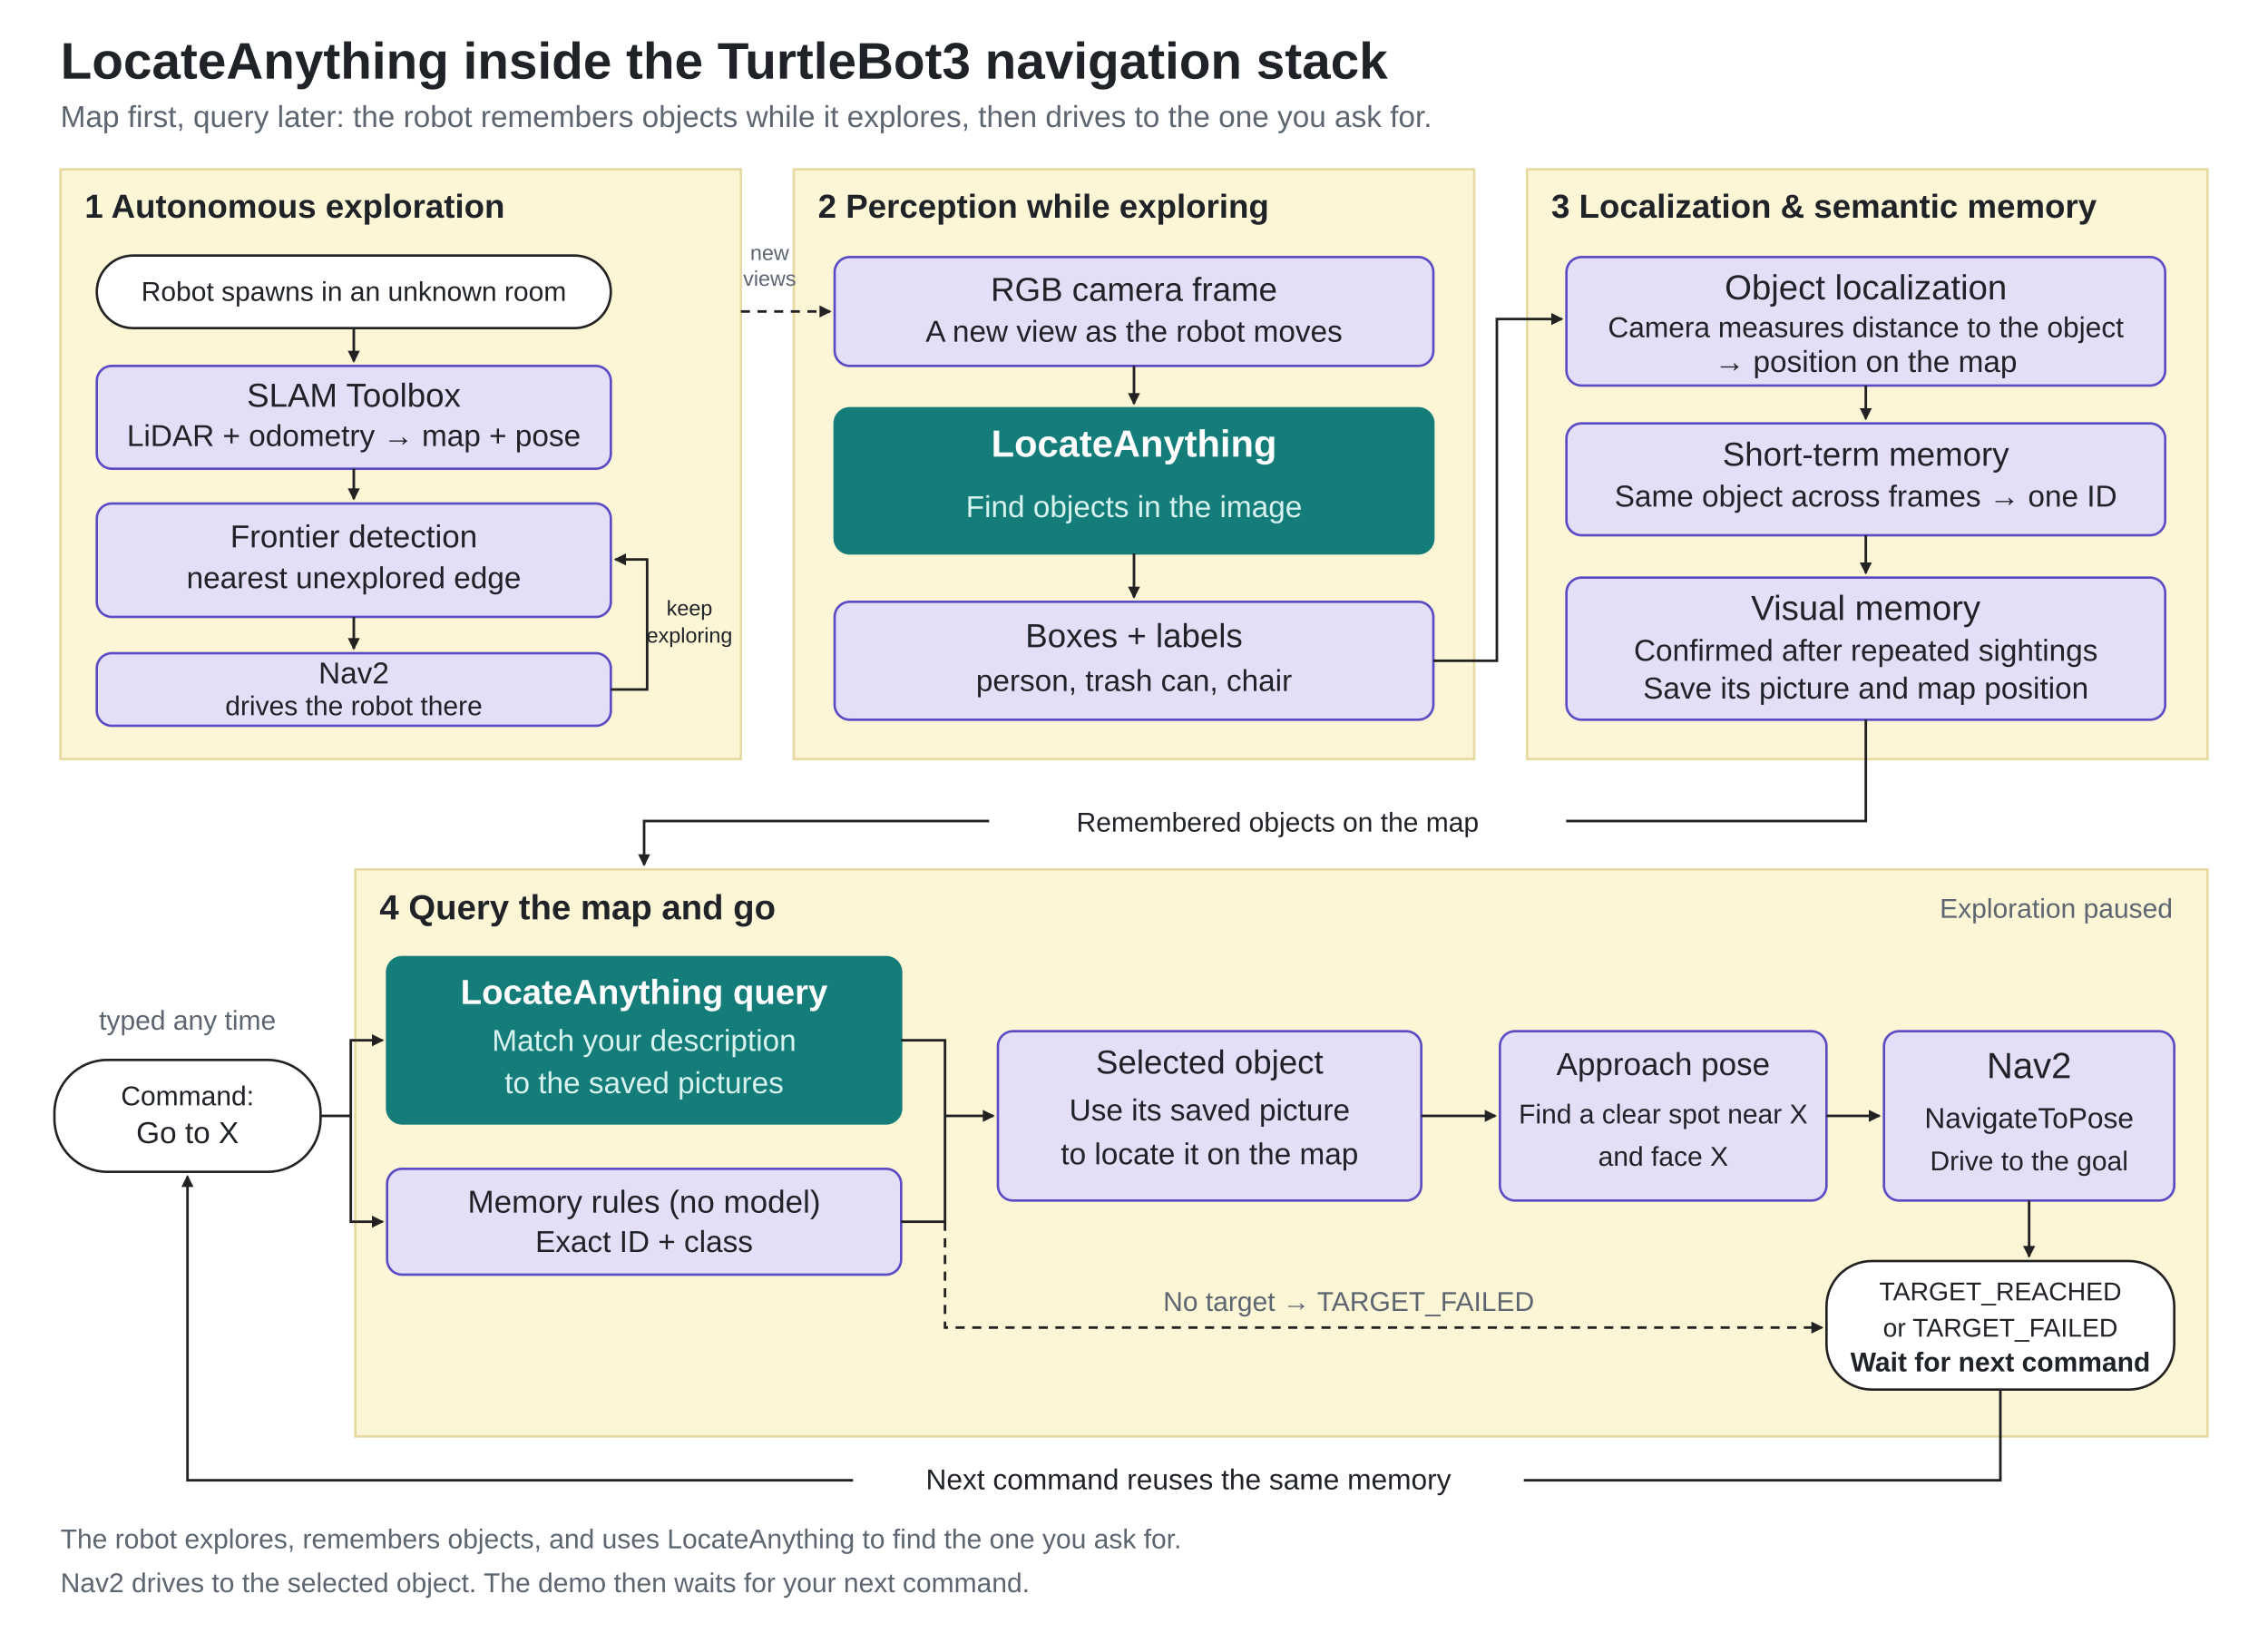
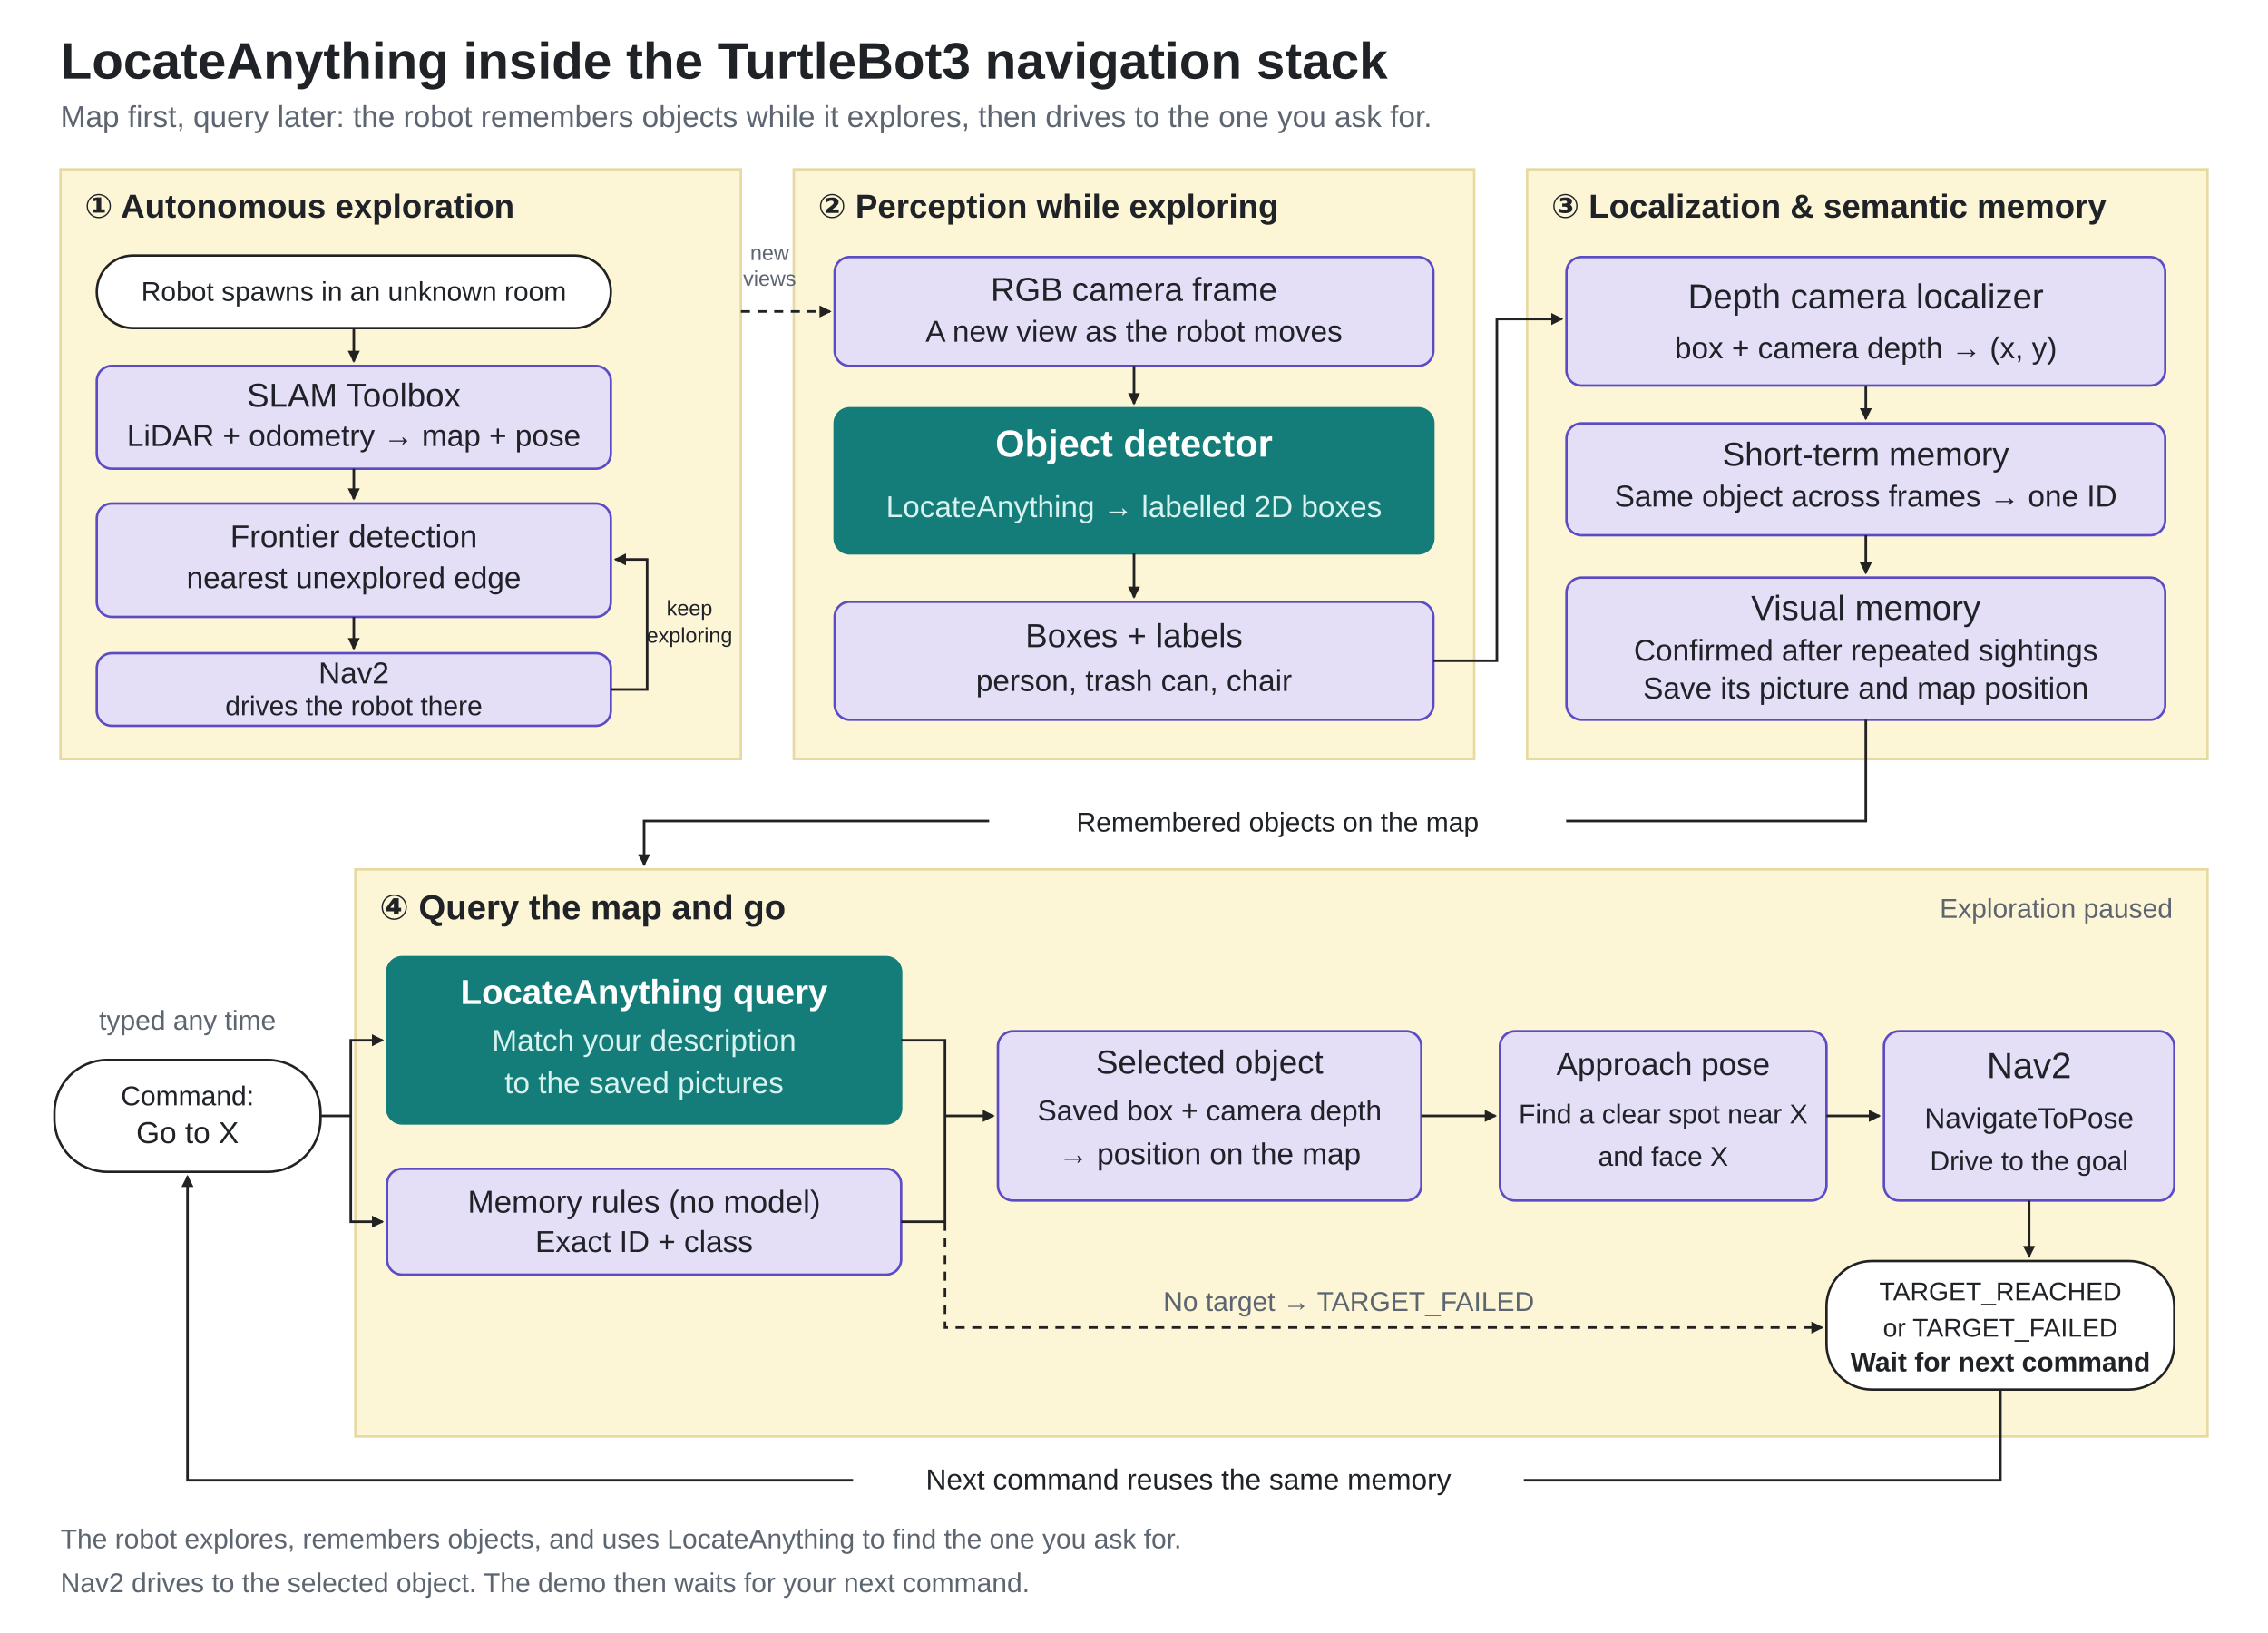
<svg xmlns="http://www.w3.org/2000/svg" width="1500" height="1080" viewBox="0 0 1500 1080" role="img" aria-labelledby="title desc" font-family="Liberation Sans, Helvetica, Arial, sans-serif">
  <defs>
    <marker id="arrow" markerWidth="8" markerHeight="8" refX="7" refY="4" orient="auto" markerUnits="userSpaceOnUse">
      <path d="M0,0 L8,4 L0,8 Z" fill="#222222" />
    </marker>
  </defs>
  <rect width="1500" height="1080" fill="#ffffff" />
  <text x="40" y="52" text-anchor="start" font-size="34" font-weight="bold" fill="#1f2328">LocateAnything inside the TurtleBot3 navigation stack</text>
  <text x="40" y="84" text-anchor="start" font-size="20" font-weight="normal" fill="#5c6570">Map first, query later: the robot remembers objects while it explores, then drives to the one you ask for.</text>
  <rect x="40" y="112" width="450" height="390" rx="0" fill="#fdf6d6" stroke="#e6d9a2" stroke-width="1.6" />
-   <text x="56" y="144" text-anchor="start" font-size="22" font-weight="bold" fill="#1f2328">1  Autonomous exploration</text>
+   <text x="56" y="144" text-anchor="start" font-size="22" font-weight="bold" fill="#1f2328">① Autonomous exploration</text>
  <rect x="525" y="112" width="450" height="390" rx="0" fill="#fdf6d6" stroke="#e6d9a2" stroke-width="1.6" />
-   <text x="541" y="144" text-anchor="start" font-size="22" font-weight="bold" fill="#1f2328">2  Perception while exploring</text>
+   <text x="541" y="144" text-anchor="start" font-size="22" font-weight="bold" fill="#1f2328">② Perception while exploring</text>
  <rect x="1010" y="112" width="450" height="390" rx="0" fill="#fdf6d6" stroke="#e6d9a2" stroke-width="1.6" />
-   <text x="1026" y="144" text-anchor="start" font-size="22" font-weight="bold" fill="#1f2328">3  Localization &amp; semantic memory</text>
+   <text x="1026" y="144" text-anchor="start" font-size="22" font-weight="bold" fill="#1f2328">③ Localization &amp; semantic memory</text>
  <rect x="64" y="169" width="340" height="48" rx="24" fill="#ffffff" stroke="#222222" stroke-width="1.6" />
  <text x="234.0" y="199" text-anchor="middle" font-size="18" font-weight="normal" fill="#1f2328">Robot spawns in an unknown room</text>
  <rect x="64" y="242" width="340" height="68" rx="10" fill="#e4def7" stroke="#5b4bc4" stroke-width="1.6" />
  <text x="234.0" y="269" text-anchor="middle" font-size="22" font-weight="normal" fill="#1f2328">SLAM Toolbox</text>
  <text x="234.0" y="295" text-anchor="middle" font-size="20" font-weight="normal" fill="#1f2328">LiDAR + odometry → map + pose</text>
  <rect x="64" y="333" width="340" height="75" rx="10" fill="#e4def7" stroke="#5b4bc4" stroke-width="1.6" />
  <text x="234.0" y="362" text-anchor="middle" font-size="21" font-weight="normal" fill="#1f2328">Frontier detection</text>
  <text x="234.0" y="389" text-anchor="middle" font-size="20" font-weight="normal" fill="#1f2328">nearest unexplored edge</text>
  <rect x="64" y="432" width="340" height="48" rx="10" fill="#e4def7" stroke="#5b4bc4" stroke-width="1.6" />
  <text x="234.0" y="452" text-anchor="middle" font-size="20" font-weight="normal" fill="#1f2328">Nav2</text>
  <text x="234.0" y="473" text-anchor="middle" font-size="18" font-weight="normal" fill="#1f2328">drives the robot there</text>
  <path d="M234,217 L234,239" fill="none" stroke="#222222" stroke-width="1.7" marker-end="url(#arrow)" />
  <path d="M234,310 L234,330" fill="none" stroke="#222222" stroke-width="1.7" marker-end="url(#arrow)" />
  <path d="M234,408 L234,429" fill="none" stroke="#222222" stroke-width="1.7" marker-end="url(#arrow)" />
  <path d="M404,456 L428,456 L428,370 L407,370" fill="none" stroke="#222222" stroke-width="1.7" marker-end="url(#arrow)" />
  <text x="456" y="407" text-anchor="middle" font-size="14" font-weight="normal" fill="#1f2328">keep</text>
  <text x="456" y="425" text-anchor="middle" font-size="14" font-weight="normal" fill="#1f2328">exploring</text>
  <path d="M490,206 L549,206" fill="none" stroke="#222222" stroke-width="1.7" stroke-dasharray="6 5" marker-end="url(#arrow)" />
  <text x="509" y="172" text-anchor="middle" font-size="14" font-weight="normal" fill="#5c6570">new</text>
  <text x="509" y="189" text-anchor="middle" font-size="14" font-weight="normal" fill="#5c6570">views</text>
  <rect x="552" y="170" width="396" height="72" rx="10" fill="#e4def7" stroke="#5b4bc4" stroke-width="1.6" />
  <text x="750.0" y="199" text-anchor="middle" font-size="22" font-weight="normal" fill="#1f2328">RGB camera frame</text>
  <text x="750.0" y="226" text-anchor="middle" font-size="20" font-weight="normal" fill="#1f2328">A new view as the robot moves</text>
  <rect x="552" y="270" width="396" height="96" rx="10" fill="#147d79" stroke="#147d79" stroke-width="1.6" />
-   <text x="750.0" y="302" text-anchor="middle" font-size="25" font-weight="bold" fill="#ffffff">LocateAnything</text>
-   <text x="750.0" y="342" text-anchor="middle" font-size="20" font-weight="normal" fill="#d8f2ef">Find objects in the image</text>
+   <text x="750.0" y="302" text-anchor="middle" font-size="25" font-weight="bold" fill="#ffffff">Object detector</text>
+   <text x="750.0" y="342" text-anchor="middle" font-size="20" font-weight="normal" fill="#d8f2ef">LocateAnything → labelled 2D boxes</text>
  <rect x="552" y="398" width="396" height="78" rx="10" fill="#e4def7" stroke="#5b4bc4" stroke-width="1.6" />
  <text x="750.0" y="428" text-anchor="middle" font-size="22" font-weight="normal" fill="#1f2328">Boxes + labels</text>
  <text x="750.0" y="457" text-anchor="middle" font-size="20" font-weight="normal" fill="#1f2328">person, trash can, chair</text>
  <path d="M750,242 L750,267" fill="none" stroke="#222222" stroke-width="1.7" marker-end="url(#arrow)" />
  <path d="M750,366 L750,395" fill="none" stroke="#222222" stroke-width="1.7" marker-end="url(#arrow)" />
  <path d="M948,437 L990,437 L990,211 L1033,211" fill="none" stroke="#222222" stroke-width="1.7" marker-end="url(#arrow)" />
  <rect x="1036" y="170" width="396" height="85" rx="10" fill="#e4def7" stroke="#5b4bc4" stroke-width="1.6" />
-   <text x="1234.0" y="198" text-anchor="middle" font-size="23" font-weight="normal" fill="#1f2328">Object localization</text>
-   <text x="1234.0" y="223" text-anchor="middle" font-size="19" font-weight="normal" fill="#1f2328">Camera measures distance to the object</text>
-   <text x="1234.0" y="246" text-anchor="middle" font-size="20" font-weight="normal" fill="#1f2328">→ position on the map</text>
+   <text x="1234.0" y="204" text-anchor="middle" font-size="23" font-weight="normal" fill="#1f2328">Depth camera localizer</text>
+   <text x="1234.0" y="237" text-anchor="middle" font-size="20" font-weight="normal" fill="#1f2328">box + camera depth → (x, y)</text>
  <rect x="1036" y="280" width="396" height="74" rx="10" fill="#e4def7" stroke="#5b4bc4" stroke-width="1.6" />
  <text x="1234.0" y="308" text-anchor="middle" font-size="22" font-weight="normal" fill="#1f2328">Short-term memory</text>
  <text x="1234.0" y="335" text-anchor="middle" font-size="20" font-weight="normal" fill="#1f2328">Same object across frames → one ID</text>
  <rect x="1036" y="382" width="396" height="94" rx="10" fill="#e4def7" stroke="#5b4bc4" stroke-width="1.6" />
  <text x="1234.0" y="410" text-anchor="middle" font-size="23" font-weight="normal" fill="#1f2328">Visual memory</text>
  <text x="1234.0" y="437" text-anchor="middle" font-size="20" font-weight="normal" fill="#1f2328">Confirmed after repeated sightings</text>
  <text x="1234.0" y="462" text-anchor="middle" font-size="20" font-weight="normal" fill="#1f2328">Save its picture and map position</text>
  <path d="M1234,255 L1234,277" fill="none" stroke="#222222" stroke-width="1.7" marker-end="url(#arrow)" />
  <path d="M1234,354 L1234,379" fill="none" stroke="#222222" stroke-width="1.7" marker-end="url(#arrow)" />
  <path d="M1234,476 L1234,543 L426,543 L426,572" fill="none" stroke="#222222" stroke-width="1.7" marker-end="url(#arrow)" />
  <rect x="655" y="531" width="380" height="25" rx="0" fill="#ffffff" stroke="#ffffff" stroke-width="1.6" />
  <text x="845" y="550" text-anchor="middle" font-size="18" font-weight="normal" fill="#1f2328">Remembered objects on the map</text>
  <rect x="235" y="575" width="1225" height="375" rx="0" fill="#fdf6d6" stroke="#e6d9a2" stroke-width="1.6" />
-   <text x="251" y="608" text-anchor="start" font-size="23" font-weight="bold" fill="#1f2328">4  Query the map and go</text>
+   <text x="251" y="608" text-anchor="start" font-size="23" font-weight="bold" fill="#1f2328">④ Query the map and go</text>
  <text x="1437" y="607" text-anchor="end" font-size="18" font-weight="normal" fill="#5c6570">Exploration paused</text>
  <text x="124" y="681" text-anchor="middle" font-size="18" font-weight="normal" fill="#5c6570">typed any time</text>
  <rect x="36" y="701" width="176" height="74" rx="35" fill="#ffffff" stroke="#222222" stroke-width="1.6" />
  <text x="124.0" y="731" text-anchor="middle" font-size="18" font-weight="normal" fill="#1f2328">Command:</text>
  <text x="124.0" y="756" text-anchor="middle" font-size="20" font-weight="normal" fill="#1f2328">Go to X</text>
  <rect x="256" y="633" width="340" height="110" rx="10" fill="#147d79" stroke="#147d79" stroke-width="1.6" />
  <text x="426.0" y="664" text-anchor="middle" font-size="23" font-weight="bold" fill="#ffffff">LocateAnything query</text>
  <text x="426.0" y="695" text-anchor="middle" font-size="20" font-weight="normal" fill="#d8f2ef">Match your description</text>
  <text x="426.0" y="723" text-anchor="middle" font-size="20" font-weight="normal" fill="#d8f2ef">to the saved pictures</text>
  <rect x="256" y="773" width="340" height="70" rx="10" fill="#e4def7" stroke="#5b4bc4" stroke-width="1.6" />
  <text x="426.0" y="802" text-anchor="middle" font-size="21" font-weight="normal" fill="#1f2328">Memory rules (no model)</text>
  <text x="426.0" y="828" text-anchor="middle" font-size="20" font-weight="normal" fill="#1f2328">Exact ID + class</text>
  <path d="M212,738 L232,738" fill="none" stroke="#222222" stroke-width="1.7" />
  <path d="M232,738 L232,688 L253,688" fill="none" stroke="#222222" stroke-width="1.7" marker-end="url(#arrow)" />
  <path d="M232,738 L232,808 L253,808" fill="none" stroke="#222222" stroke-width="1.7" marker-end="url(#arrow)" />
  <path d="M596,688 L625,688 L625,808 L596,808" fill="none" stroke="#222222" stroke-width="1.7" />
  <path d="M625,738 L657,738" fill="none" stroke="#222222" stroke-width="1.7" marker-end="url(#arrow)" />
  <rect x="660" y="682" width="280" height="112" rx="10" fill="#e4def7" stroke="#5b4bc4" stroke-width="1.6" />
  <text x="800.0" y="710" text-anchor="middle" font-size="22" font-weight="normal" fill="#1f2328">Selected object</text>
-   <text x="800.0" y="741" text-anchor="middle" font-size="20" font-weight="normal" fill="#1f2328">Use its saved picture</text>
-   <text x="800.0" y="770" text-anchor="middle" font-size="20" font-weight="normal" fill="#1f2328">to locate it on the map</text>
+   <text x="800.0" y="741" text-anchor="middle" font-size="19" font-weight="normal" fill="#1f2328">Saved box + camera depth</text>
+   <text x="800.0" y="770" text-anchor="middle" font-size="20" font-weight="normal" fill="#1f2328">→ position on the map</text>
  <rect x="992" y="682" width="216" height="112" rx="10" fill="#e4def7" stroke="#5b4bc4" stroke-width="1.6" />
  <text x="1100.0" y="711" text-anchor="middle" font-size="21" font-weight="normal" fill="#1f2328">Approach pose</text>
  <text x="1100.0" y="743" text-anchor="middle" font-size="18" font-weight="normal" fill="#1f2328">Find a clear spot near X</text>
  <text x="1100.0" y="771" text-anchor="middle" font-size="18" font-weight="normal" fill="#1f2328">and face X</text>
  <rect x="1246" y="682" width="192" height="112" rx="10" fill="#e4def7" stroke="#5b4bc4" stroke-width="1.6" />
  <text x="1342.0" y="713" text-anchor="middle" font-size="24" font-weight="normal" fill="#1f2328">Nav2</text>
  <text x="1342.0" y="746" text-anchor="middle" font-size="19" font-weight="normal" fill="#1f2328">NavigateToPose</text>
  <text x="1342.0" y="774" text-anchor="middle" font-size="18" font-weight="normal" fill="#1f2328">Drive to the goal</text>
  <path d="M940,738 L989,738" fill="none" stroke="#222222" stroke-width="1.7" marker-end="url(#arrow)" />
  <path d="M1208,738 L1243,738" fill="none" stroke="#222222" stroke-width="1.7" marker-end="url(#arrow)" />
  <rect x="1208" y="834" width="230" height="85" rx="30" fill="#ffffff" stroke="#222222" stroke-width="1.6" />
  <text x="1323.0" y="860" text-anchor="middle" font-size="17" font-weight="normal" fill="#1f2328">TARGET_REACHED</text>
  <text x="1323.0" y="884" text-anchor="middle" font-size="17" font-weight="normal" fill="#1f2328">or TARGET_FAILED</text>
  <text x="1323.0" y="907" text-anchor="middle" font-size="18" font-weight="bold" fill="#1f2328">Wait for next command</text>
  <path d="M1342,794 L1342,831" fill="none" stroke="#222222" stroke-width="1.7" marker-end="url(#arrow)" />
  <path d="M625,808 L625,878 L1205,878" fill="none" stroke="#222222" stroke-width="1.7" stroke-dasharray="6 5" marker-end="url(#arrow)" />
  <text x="892" y="867" text-anchor="middle" font-size="18" font-weight="normal" fill="#5c6570">No target → TARGET_FAILED</text>
  <path d="M1323,919 L1323,979 L124,979 L124,778" fill="none" stroke="#222222" stroke-width="1.7" marker-end="url(#arrow)" />
  <rect x="565" y="966" width="442" height="25" rx="0" fill="#ffffff" stroke="#ffffff" stroke-width="1.6" />
  <text x="786" y="985" text-anchor="middle" font-size="19" font-weight="normal" fill="#1f2328">Next command reuses the same memory</text>
  <text x="40" y="1024" text-anchor="start" font-size="18" font-weight="normal" fill="#5c6570">The robot explores, remembers objects, and uses LocateAnything to find the one you ask for.</text>
  <text x="40" y="1053" text-anchor="start" font-size="18" font-weight="normal" fill="#5c6570">Nav2 drives to the selected object. The demo then waits for your next command.</text>
</svg>
